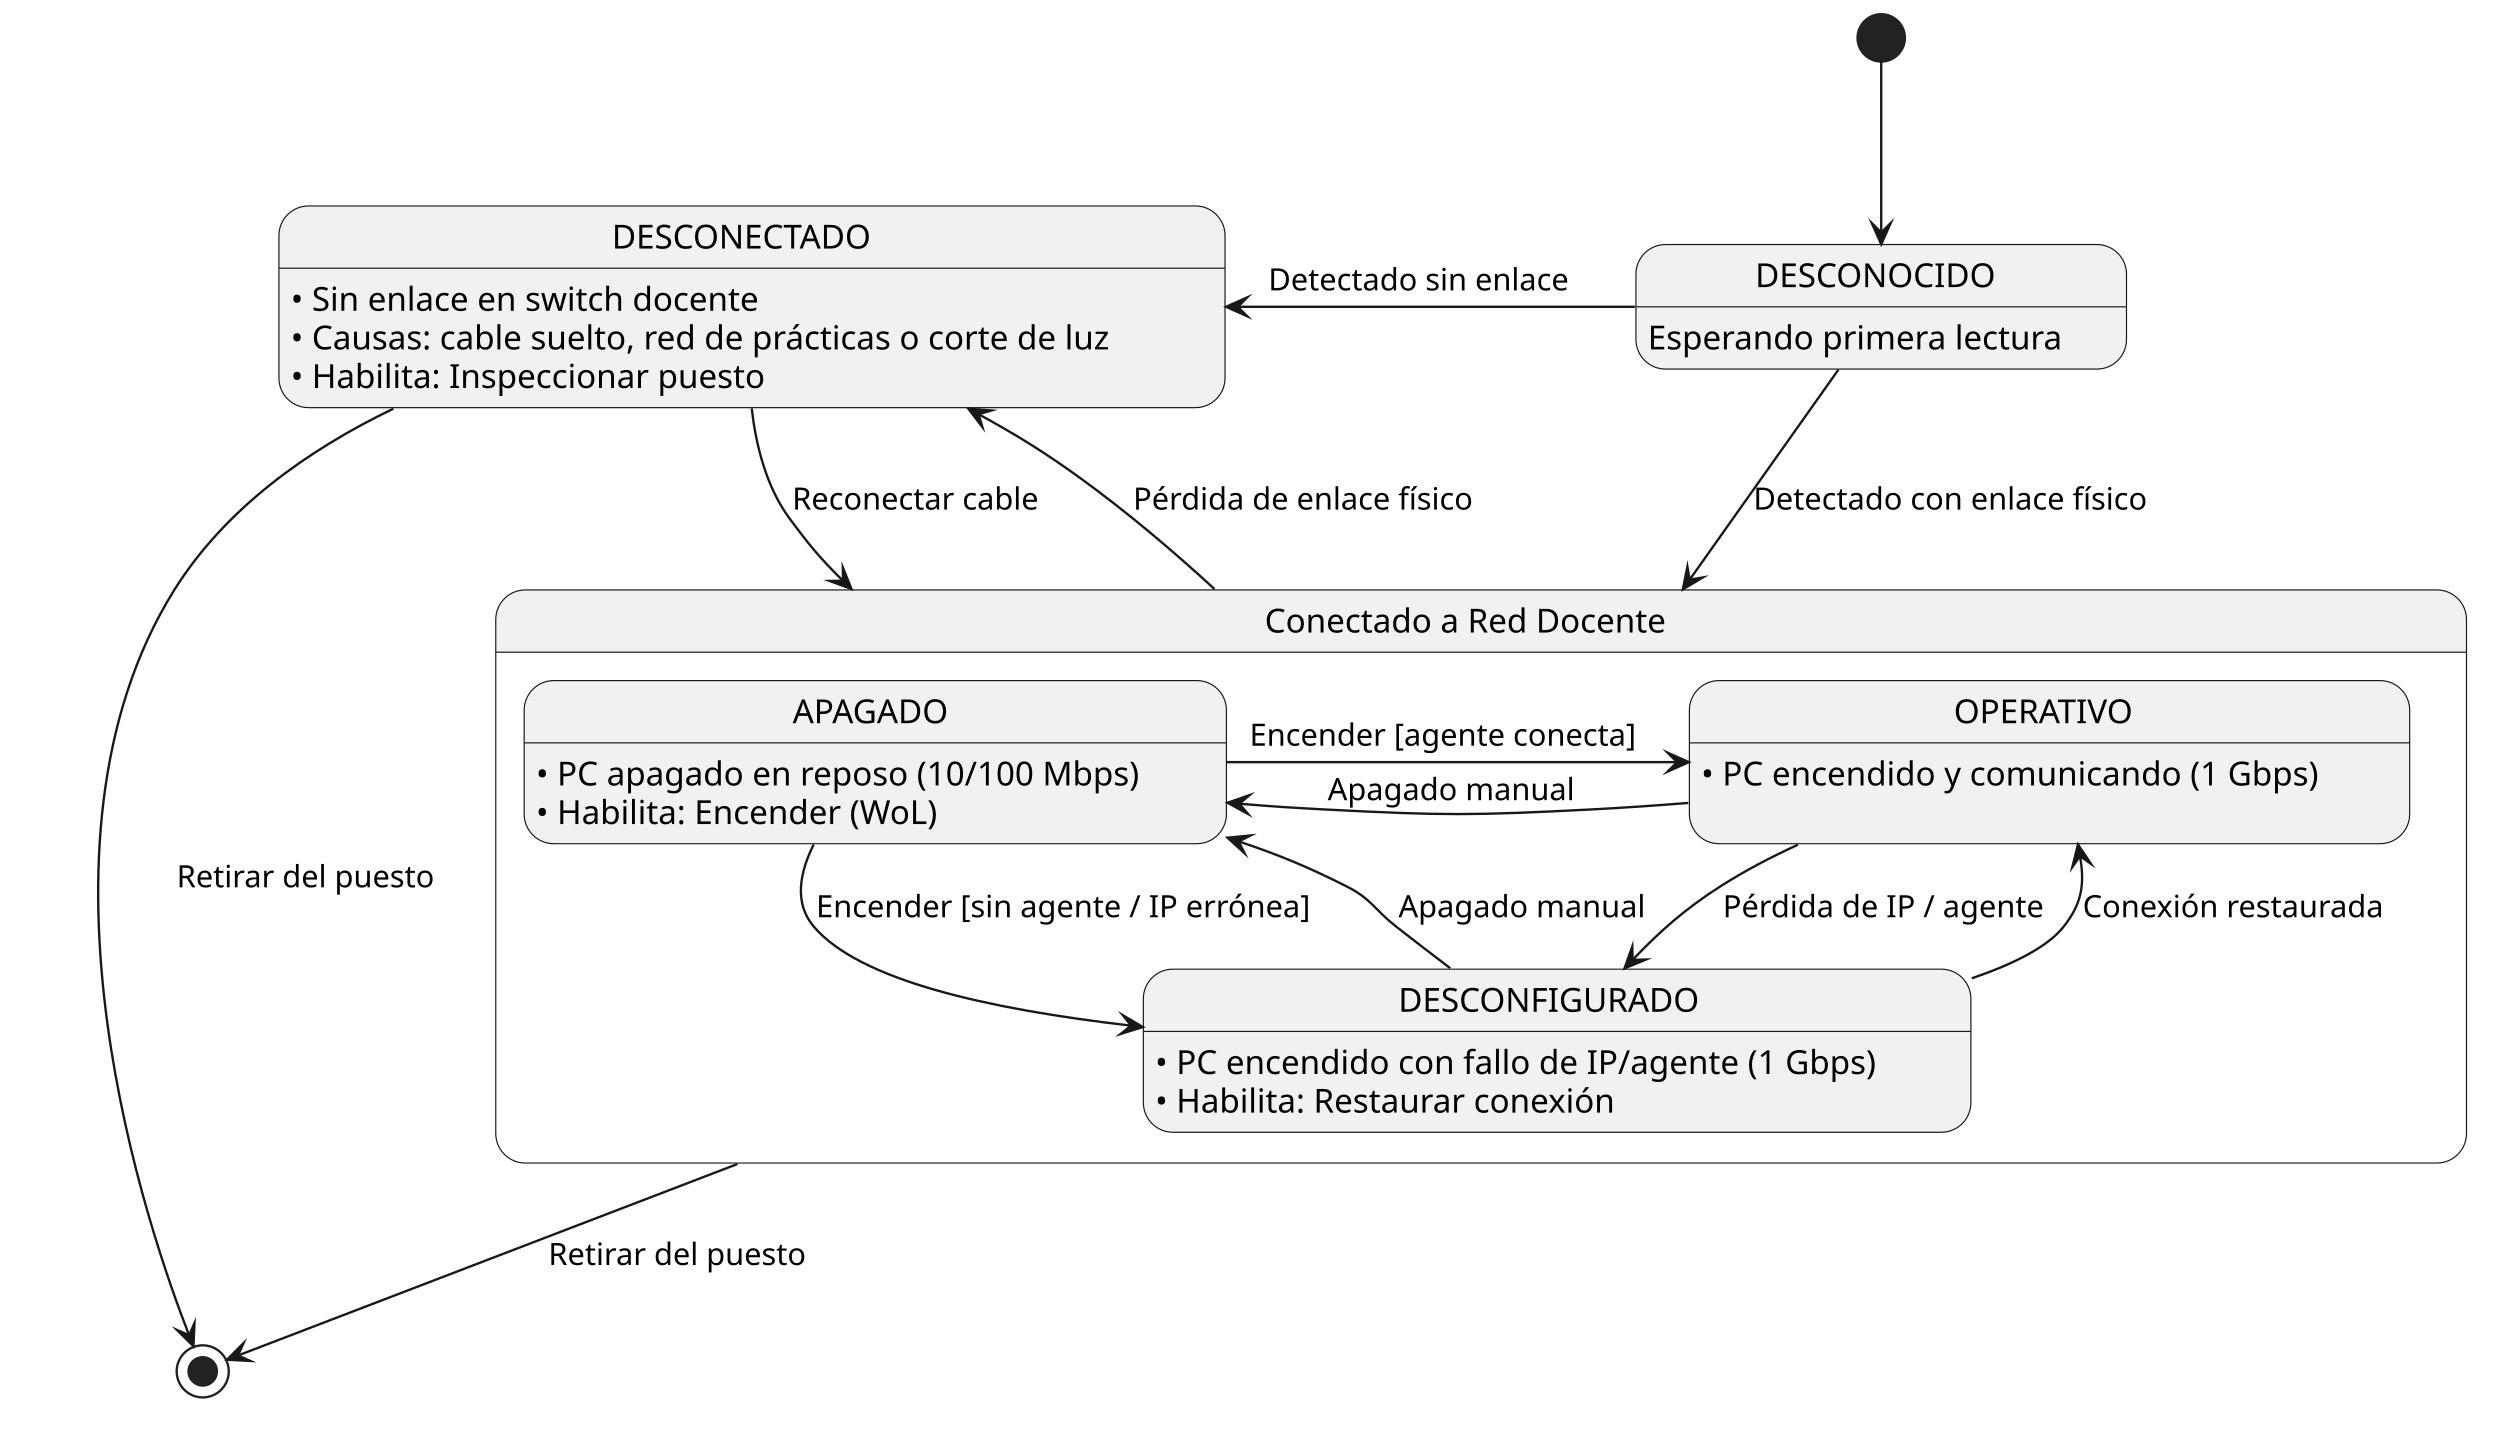
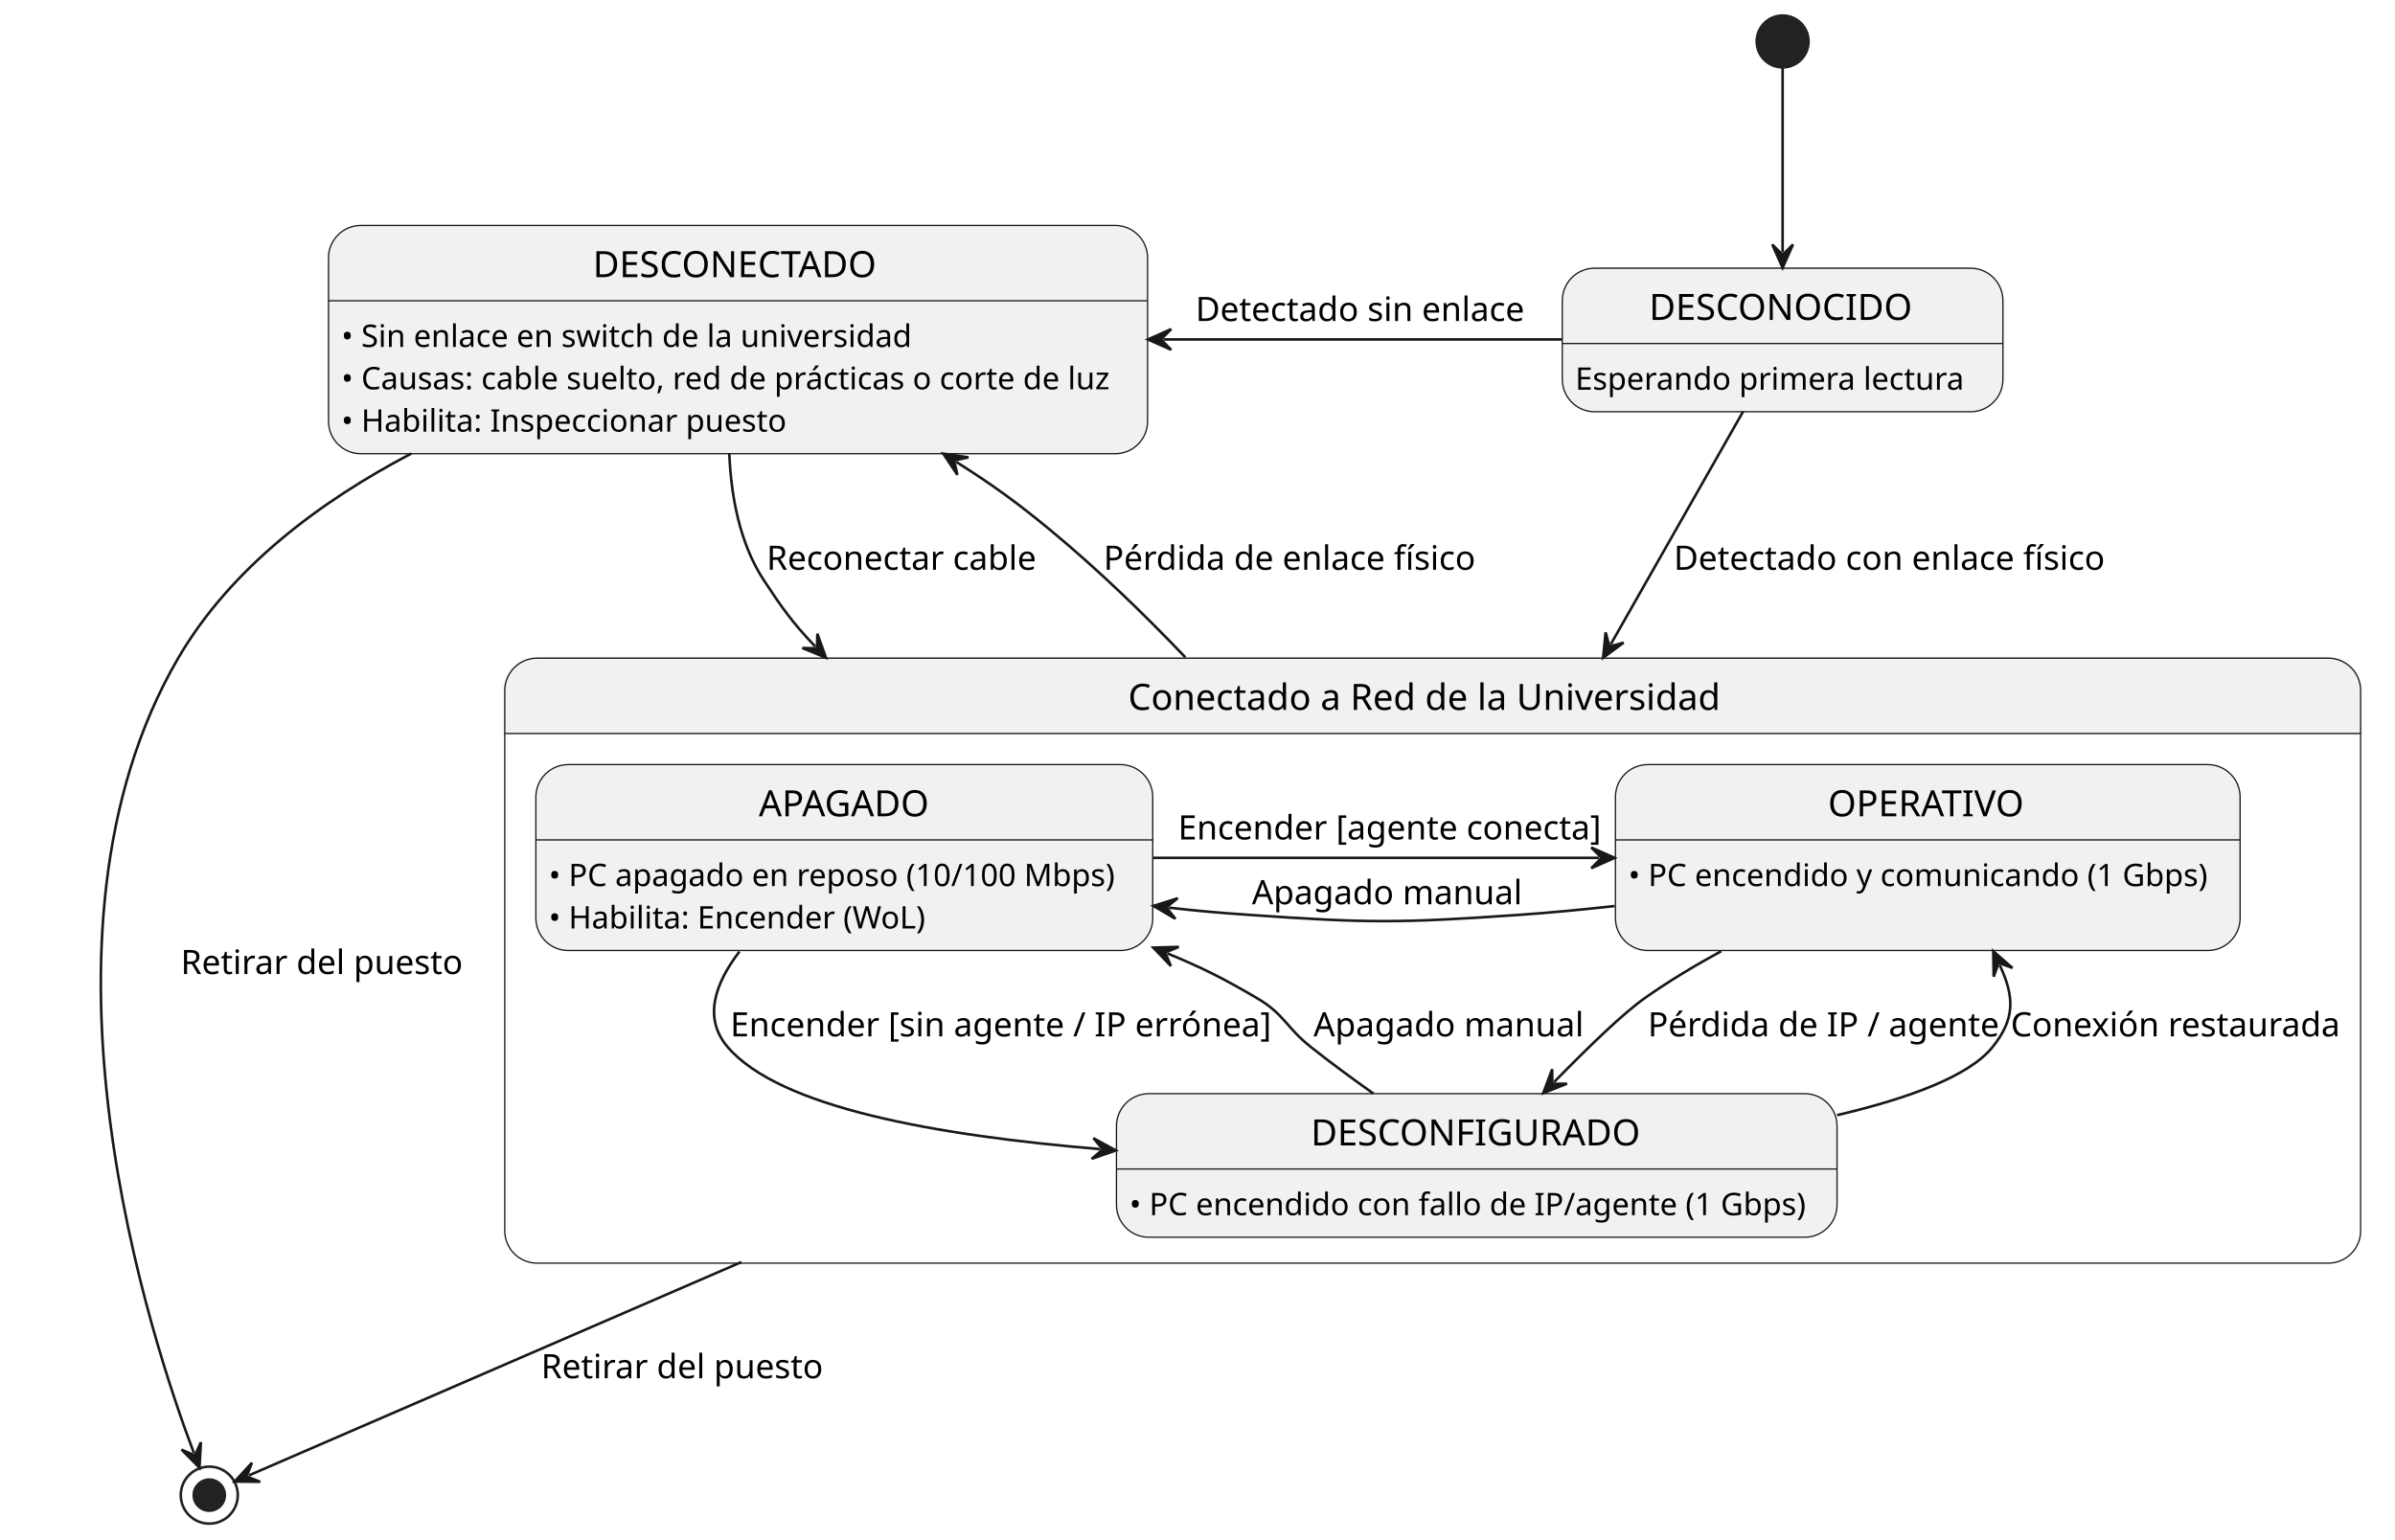
- <svg xmlns="http://www.w3.org/2000/svg" version="1.1" data-diagram-type="STATE" style="width:1056px;height:604px;background:#FFFFFF;" width="1056px" height="604px" viewBox="0 0 1056 604" zoomAndPan="magnify" preserveAspectRatio="none" contentStyleType="text/css">
+ <svg xmlns="http://www.w3.org/2000/svg" contentStyleType="text/css" height="594px" preserveAspectRatio="none" style="width:924px;height:594px;background:#FFFFFF;" version="1.1" viewBox="0 0 924 594" width="924px" zoomAndPan="magnify">
  <defs />
-   <g font-family="sans-serif" lengthAdjust="spacing">
-     <g class="entity" data-qualified-name="DESCONOCIDO" id="ent0001" data-source-line="3">
-       <rect x="691.02" y="103.3" width="207.216" height="52.594" fill="#F1F1F1" style="stroke:#181818;stroke-width:0.5;" rx="12.5" ry="12.5" />
-       <line x1="691.02" y1="129.597" x2="898.236" y2="129.597" style="stroke:#181818;stroke-width:0.5;" />
-       <text x="741.376" y="121.295" fill="#000" font-size="14" textLength="106.504">DESCONOCIDO</text>
-       <text x="696.02" y="147.592" fill="#000" font-size="14" textLength="187.216">Esperando primera lectura</text>
+   <g>
+     <ellipse cx="687.74" cy="16" fill="#222222" rx="10" ry="10" style="stroke:#222222;stroke-width:1.0;" />
+     <g id="DESCONOCIDO">
+       <rect fill="#F1F1F1" height="55.412" rx="12.5" ry="12.5" style="stroke:#181818;stroke-width:0.5;" width="170" x="602.74" y="103.5" />
+       <line style="stroke:#181818;stroke-width:0.5;" x1="602.74" x2="772.74" y1="132.568" y2="132.568" />
+       <text fill="#000000" font-family="sans-serif" font-size="14" lengthAdjust="spacing" textLength="103" x="636.24" y="123.466">DESCONOCIDO</text>
+       <text fill="#000000" font-family="sans-serif" font-size="12" lengthAdjust="spacing" textLength="150" x="607.74" y="150.396">Esperando primera lectura</text>
    </g>
-     <g class="entity" data-qualified-name="CONECTADO" id="ent0002" data-source-line="5">
-       <path d="M221.91,249.19 L1029.345,249.19 A12.5,12.5 0 0 1 1041.845,261.69 L1041.845,275.487 L209.41,275.487 L209.41,261.69 A12.5,12.5 0 0 1 221.91,249.19" fill="#F1F1F1" />
-       <rect x="209.41" y="249.19" width="832.435" height="242.078" fill="none" style="stroke:#181818;stroke-width:0.5;" rx="12.5" ry="12.5" />
-       <line x1="209.41" y1="275.487" x2="1041.845" y2="275.487" style="stroke:#181818;stroke-width:0.5;" />
-       <text x="534.211" y="267.185" fill="#000" font-size="14" textLength="182.834">Conectado a Red Docente</text>
-       <g class="entity" data-qualified-name="CONECTADO.APAGADO" id="ent0003" data-source-line="6">
-         <rect x="221.41" y="287.487" width="296.63" height="68.891" fill="#F1F1F1" style="stroke:#181818;stroke-width:0.5;" rx="12.5" ry="12.5" />
-         <line x1="221.41" y1="313.784" x2="518.04" y2="313.784" style="stroke:#181818;stroke-width:0.5;" />
-         <text x="334.814" y="305.482" fill="#000" font-size="14" textLength="69.822">APAGADO</text>
-         <text x="226.41" y="331.779" fill="#000" font-size="14" textLength="276.63">• PC apagado en reposo (10/100 Mbps)</text>
-         <text x="226.41" y="348.076" fill="#000" font-size="14" textLength="187.346">• Habilita: Encender (WoL)</text>
-       </g>
-       <g class="entity" data-qualified-name="CONECTADO.OPERATIVO" id="ent0004" data-source-line="7">
-         <rect x="713.6" y="287.487" width="304.245" height="68.891" fill="#F1F1F1" style="stroke:#181818;stroke-width:0.5;" rx="12.5" ry="12.5" />
-         <line x1="713.6" y1="313.784" x2="1017.845" y2="313.784" style="stroke:#181818;stroke-width:0.5;" />
-         <text x="825.278" y="305.482" fill="#000" font-size="14" textLength="80.89">OPERATIVO</text>
-         <text x="718.6" y="331.779" fill="#000" font-size="14" textLength="284.245">• PC encendido y comunicando (1 Gbps)</text>
-         <text x="718.6" y="348.076" fill="#000" font-size="14"> </text>
-       </g>
-       <g class="entity" data-qualified-name="CONECTADO.DESCONFIGURADO" id="ent0005" data-source-line="8">
-         <rect x="482.95" y="409.377" width="349.554" height="68.891" fill="#F1F1F1" style="stroke:#181818;stroke-width:0.5;" rx="12.5" ry="12.5" />
-         <line x1="482.95" y1="435.674" x2="832.504" y2="435.674" style="stroke:#181818;stroke-width:0.5;" />
-         <text x="590.646" y="427.372" fill="#000" font-size="14" textLength="134.162">DESCONFIGURADO</text>
-         <text x="487.95" y="453.669" fill="#000" font-size="14" textLength="329.554">• PC encendido con fallo de IP/agente (1 Gbps)</text>
-         <text x="487.95" y="469.966" fill="#000" font-size="14" textLength="212.085">• Habilita: Restaurar conexión</text>
-       </g>
-       <g class="link" data-entity-1="ent0003" data-entity-2="ent0004" id="lnk9" data-source-line="10" data-link-type="dependency">
-         <path d="M518.21,321.927 C579.85,321.927 646.34,321.927 708.38,321.927" style="stroke:#181818;stroke-width:1;" fill="none" id="APAGADO-to-OPERATIVO" />
-         <polygon points="713.38,321.927,704.38,317.927,708.38,321.927,704.38,325.927,713.38,321.927" fill="#181818" style="stroke:#181818;stroke-width:1;stroke-linejoin:miter;stroke-miterlimit:10;" />
-         <text x="527.82" y="314.994" fill="#000" font-size="13" textLength="176.941">Encender [agente conecta]</text>
-       </g>
-       <g class="link" data-entity-1="ent0003" data-entity-2="ent0005" id="lnk10" data-source-line="11" data-link-type="dependency">
-         <path d="M343.71,356.707 C337.75,368.617 335.33,381.497 343.72,391.377 C362.95,414.007 416.433,426.12 477.773,433.24" style="stroke:#181818;stroke-width:1;" fill="none" id="APAGADO-to-DESCONFIGURADO" />
-         <polygon points="482.74,433.817,474.261,428.806,477.773,433.24,473.339,436.752,482.74,433.817" fill="#181818" style="stroke:#181818;stroke-width:1;stroke-linejoin:miter;stroke-miterlimit:10;" />
-         <text x="344.72" y="387.444" fill="#000" font-size="13" textLength="223.311">Encender [sin agente / IP errónea]</text>
-       </g>
-       <g class="link" data-entity-1="ent0004" data-entity-2="ent0005" id="lnk11" data-source-line="13" data-link-type="dependency">
-         <path d="M759.45,356.807 C748.06,362.017 736.92,367.867 726.72,374.377 C711.93,383.817 701.217,393.255 689.617,405.445" style="stroke:#181818;stroke-width:1;" fill="none" id="OPERATIVO-to-DESCONFIGURADO" />
-         <polygon points="686.17,409.067,695.272,405.305,689.617,405.445,689.477,399.79,686.17,409.067" fill="#181818" style="stroke:#181818;stroke-width:1;stroke-linejoin:miter;stroke-miterlimit:10;" />
-         <text x="727.72" y="387.444" fill="#000" font-size="13" textLength="143.647">Pérdida de IP / agente</text>
-       </g>
-       <g class="link" data-entity-1="ent0003" data-entity-2="ent0004" id="lnk13" data-source-line="14" data-link-type="dependency">
-         <path d="M523.503,339.501 C537.453,340.661 546.4,341.227 559.82,341.927 C609.53,344.537 622.11,344.487 671.82,341.927 C685.26,341.237 699.19,340.277 713.15,339.157" style="stroke:#181818;stroke-width:1;" fill="none" id="APAGADO-backto-OPERATIVO" />
-         <polygon points="518.52,339.087,527.158,343.819,523.503,339.501,527.821,335.846,518.52,339.087" fill="#181818" style="stroke:#181818;stroke-width:1;stroke-linejoin:miter;stroke-miterlimit:10;" />
-         <text x="560.82" y="337.994" fill="#000" font-size="13" textLength="110.354">Apagado manual</text>
-       </g>
-       <g class="link" data-entity-1="ent0004" data-entity-2="ent0005" id="lnk15" data-source-line="15" data-link-type="dependency">
-         <path d="M878.598,361.633 C880.698,373.683 879.33,381.727 871.72,391.377 C865.04,399.857 850.89,407.097 832.88,413.237" style="stroke:#181818;stroke-width:1;" fill="none" id="OPERATIVO-backto-DESCONFIGURADO" />
-         <polygon points="877.74,356.707,875.345,366.26,878.598,361.633,883.226,364.886,877.74,356.707" fill="#181818" style="stroke:#181818;stroke-width:1;stroke-linejoin:miter;stroke-miterlimit:10;" />
-         <text x="879.72" y="387.444" fill="#000" font-size="13" textLength="135.846">Conexión restaurada</text>
-       </g>
-       <g class="link" data-entity-1="ent0003" data-entity-2="ent0005" id="lnk17" data-source-line="16" data-link-type="dependency">
-         <path d="M523.233,355.42 C540.583,361.21 552.95,366.427 568.72,374.377 C579.45,379.777 580.27,383.977 589.72,391.377 C597.07,397.127 604.92,403.157 612.58,408.987" style="stroke:#181818;stroke-width:1;" fill="none" id="APAGADO-backto-DESCONFIGURADO" />
-         <polygon points="518.49,353.837,525.761,360.48,523.233,355.42,528.293,352.892,518.49,353.837" fill="#181818" style="stroke:#181818;stroke-width:1;stroke-linejoin:miter;stroke-miterlimit:10;" />
-         <text x="590.72" y="387.444" fill="#000" font-size="13" textLength="110.354">Apagado manual</text>
-       </g>
+     <path d="M207.24,254 L898.24,254 A12.5,12.5 0 0 1 910.74,266.5 L910.74,283.068 L194.74,283.068 L194.74,266.5 A12.5,12.5 0 0 1 207.24,254 " fill="#F1F1F1" style="stroke:#F1F1F1;stroke-width:1.0;" />
+     <rect fill="none" height="233.48" rx="12.5" ry="12.5" style="stroke:#181818;stroke-width:0.5;" width="716" x="194.74" y="254" />
+     <line style="stroke:#181818;stroke-width:0.5;" x1="194.74" x2="910.74" y1="283.068" y2="283.068" />
+     <text fill="#000000" font-family="sans-serif" font-size="14" lengthAdjust="spacing" textLength="235" x="435.24" y="273.966">Conectado a Red de la Universidad</text>
+     <g id="CONECTADO.APAGADO">
+       <rect fill="#F1F1F1" height="71.756" rx="12.5" ry="12.5" style="stroke:#181818;stroke-width:0.5;" width="238" x="206.74" y="295.068" />
+       <line style="stroke:#181818;stroke-width:0.5;" x1="206.74" x2="444.74" y1="324.136" y2="324.136" />
+       <text fill="#000000" font-family="sans-serif" font-size="14" lengthAdjust="spacing" textLength="66" x="292.74" y="315.034">APAGADO</text>
+       <text fill="#000000" font-family="sans-serif" font-size="12" lengthAdjust="spacing" textLength="218" x="211.74" y="341.964">• PC apagado en reposo (10/100 Mbps)</text>
+       <text fill="#000000" font-family="sans-serif" font-size="12" lengthAdjust="spacing" textLength="145" x="211.74" y="358.308">• Habilita: Encender (WoL)</text>
    </g>
-     <g class="entity" data-qualified-name="DESCONECTADO" id="ent0006" data-source-line="19">
-       <rect x="117.82" y="87" width="399.634" height="85.188" fill="#F1F1F1" style="stroke:#181818;stroke-width:0.5;" rx="12.5" ry="12.5" />
-       <line x1="117.82" y1="113.297" x2="517.454" y2="113.297" style="stroke:#181818;stroke-width:0.5;" />
-       <text x="258.472" y="104.995" fill="#000" font-size="14" textLength="118.33">DESCONECTADO</text>
-       <text x="122.82" y="131.292" fill="#000" font-size="14" textLength="217.342">• Sin enlace en switch docente</text>
-       <text x="122.82" y="147.589" fill="#000" font-size="14" textLength="379.634">• Causas: cable suelto, red de prácticas o corte de luz</text>
-       <text x="122.82" y="163.886" fill="#000" font-size="14" textLength="216.631">• Habilita: Inspeccionar puesto</text>
+     <g id="CONECTADO.OPERATIVO">
+       <rect fill="#F1F1F1" height="71.756" rx="12.5" ry="12.5" style="stroke:#181818;stroke-width:0.5;" width="241" x="623.24" y="295.068" />
+       <line style="stroke:#181818;stroke-width:0.5;" x1="623.24" x2="864.24" y1="324.136" y2="324.136" />
+       <text fill="#000000" font-family="sans-serif" font-size="14" lengthAdjust="spacing" textLength="77" x="705.24" y="315.034">OPERATIVO</text>
+       <text fill="#000000" font-family="sans-serif" font-size="12" lengthAdjust="spacing" textLength="221" x="628.24" y="341.964">• PC encendido y comunicando (1 Gbps)</text>
+       <text fill="#000000" font-family="sans-serif" font-size="12" lengthAdjust="spacing" textLength="3" x="628.24" y="358.308"> </text>
    </g>
-     <g class="start_entity" data-qualified-name=".start." id="ent0007" data-source-line="1">
-       <ellipse cx="794.63" cy="16" rx="10" ry="10" fill="#222" style="stroke:#222;stroke-width:1;" />
+     <g id="CONECTADO.DESCONFIGURADO">
+       <rect fill="#F1F1F1" height="55.412" rx="12.5" ry="12.5" style="stroke:#181818;stroke-width:0.5;" width="278" x="430.74" y="422.068" />
+       <line style="stroke:#181818;stroke-width:0.5;" x1="430.74" x2="708.74" y1="451.136" y2="451.136" />
+       <text fill="#000000" font-family="sans-serif" font-size="14" lengthAdjust="spacing" textLength="128" x="505.74" y="442.034">DESCONFIGURADO</text>
+       <text fill="#000000" font-family="sans-serif" font-size="12" lengthAdjust="spacing" textLength="258" x="435.74" y="468.964">• PC encendido con fallo de IP/agente (1 Gbps)</text>
    </g>
-     <g class="end_entity" data-qualified-name=".end." id="ent0024" data-source-line="27">
-       <ellipse cx="85.63" cy="579.27" rx="11" ry="11" fill="none" style="stroke:#222;stroke-width:1;" />
-       <ellipse cx="85.63" cy="579.27" rx="6" ry="6" fill="#222" style="stroke:#222;stroke-width:1;" />
+     <g id="link_APAGADO_OPERATIVO">
+       <path d="M444.96,331.068 C500.7,331.068 560.97,331.068 616.91,331.068 " fill="none" id="APAGADO-to-OPERATIVO" style="stroke:#181818;stroke-width:1.0;" />
+       <polygon fill="#181818" points="622.91,331.068,613.91,327.068,617.91,331.068,613.91,335.068,622.91,331.068" style="stroke:#181818;stroke-width:1.0;" />
+       <text fill="#000000" font-family="sans-serif" font-size="13" lengthAdjust="spacing" textLength="159" x="454.49" y="323.965">Encender [agente conecta]</text>
    </g>
-     <g class="link" data-entity-1="ent0007" data-entity-2="ent0001" id="lnk8" data-source-line="1" data-link-type="dependency">
-       <path d="M794.63,26.14 C794.63,42.79 794.63,73.65 794.63,98.21" style="stroke:#181818;stroke-width:1;" fill="none" id="*start*-to-DESCONOCIDO" />
-       <polygon points="794.63,103.21,798.63,94.21,794.63,98.21,790.63,94.21,794.63,103.21" fill="#181818" style="stroke:#181818;stroke-width:1;stroke-linejoin:miter;stroke-miterlimit:10;" />
+     <g id="link_APAGADO_DESCONFIGURADO">
+       <path d="M285.28,367.228 C275.91,379.448 271.14,392.878 280.74,404.068 C300.78,427.428 360.691,438.138 424.501,443.478 " fill="none" id="APAGADO-to-DESCONFIGURADO" style="stroke:#181818;stroke-width:1.0;" />
+       <polygon fill="#181818" points="430.48,443.978,421.845,439.241,425.497,443.561,421.178,447.213,430.48,443.978" style="stroke:#181818;stroke-width:1.0;" />
+       <text fill="#000000" font-family="sans-serif" font-size="13" lengthAdjust="spacing" textLength="202" x="281.74" y="399.965">Encender [sin agente / IP errónea]</text>
    </g>
-     <g class="link" data-entity-1="ent0001" data-entity-2="ent0002" id="lnk18" data-source-line="21" data-link-type="dependency">
-       <path d="M776.55,156.14 C760.45,178.86 738.57,209.77 713.71,244.86" style="stroke:#181818;stroke-width:1;" fill="none" id="DESCONOCIDO-to-CONECTADO" />
-       <polygon points="710.82,248.94,719.287,243.909,713.71,244.86,712.759,239.284,710.82,248.94" fill="#181818" style="stroke:#181818;stroke-width:1;stroke-linejoin:miter;stroke-miterlimit:10;" />
-       <text x="740.63" y="215.257" fill="#000" font-size="13" textLength="179.893">Detectado con enlace físico</text>
+     <g id="link_OPERATIVO_DESCONFIGURADO">
+       <path d="M664.03,367.088 C653.88,372.618 643.86,378.648 634.74,385.068 C626.35,390.968 613.924,402.967 599.584,417.567 " fill="none" id="OPERATIVO-to-DESCONFIGURADO" style="stroke:#181818;stroke-width:1.0;" />
+       <polygon fill="#181818" points="595.38,421.848,604.54,418.23,598.884,418.281,598.833,412.624,595.38,421.848" style="stroke:#181818;stroke-width:1.0;" />
+       <text fill="#000000" font-family="sans-serif" font-size="13" lengthAdjust="spacing" textLength="132" x="635.74" y="399.965">Pérdida de IP / agente</text>
    </g>
-     <g class="link" data-entity-1="ent0006" data-entity-2="ent0001" id="lnk20" data-source-line="22" data-link-type="dependency">
-       <path d="M522.85,129.6 C582.25,129.6 639.91,129.6 690.56,129.6" style="stroke:#181818;stroke-width:1;" fill="none" id="DESCONECTADO-backto-DESCONOCIDO" />
-       <polygon points="517.85,129.6,526.85,133.6,522.85,129.6,526.85,125.6,517.85,129.6" fill="#181818" style="stroke:#181818;stroke-width:1;stroke-linejoin:miter;stroke-miterlimit:10;" />
-       <text x="535.74" y="122.667" fill="#000" font-size="13" textLength="137.37">Detectado sin enlace</text>
+     <g id="link_APAGADO_OPERATIVO">
+       <path d="M450.952,350.282 C463.422,351.692 469.97,352.228 481.99,353.068 C528.1,356.298 539.88,356.268 585.99,353.068 C597.99,352.238 610.47,351.048 622.91,349.658 " fill="none" id="APAGADO-backto-OPERATIVO" style="stroke:#181818;stroke-width:1.0;" />
+       <polygon fill="#181818" points="444.99,349.608,453.484,354.594,449.958,350.17,454.382,346.644,444.99,349.608" style="stroke:#181818;stroke-width:1.0;" />
+       <text fill="#000000" font-family="sans-serif" font-size="13" lengthAdjust="spacing" textLength="102" x="482.99" y="348.965">Apagado manual</text>
    </g>
-     <g class="link" data-entity-1="ent0006" data-entity-2="ent0002" id="lnk22" data-source-line="24" data-link-type="dependency">
-       <path d="M413.369,174.974 C429.759,183.914 441.91,191.51 456.63,202.19 C475.83,216.12 494.93,232.22 513.01,248.81" style="stroke:#181818;stroke-width:1;" fill="none" id="DESCONECTADO-backto-CONECTADO" />
-       <polygon points="408.98,172.58,414.966,180.401,413.369,174.974,418.796,173.378,408.98,172.58" fill="#181818" style="stroke:#181818;stroke-width:1;stroke-linejoin:miter;stroke-miterlimit:10;" />
-       <text x="478.63" y="215.257" fill="#000" font-size="13" textLength="154.546">Pérdida de enlace físico</text>
+     <g id="link_OPERATIVO_DESCONFIGURADO">
+       <path d="M771.528,372.515 C777.418,385.135 777.26,393.428 768.74,404.068 C759.75,415.288 736.42,423.878 708.76,430.358 " fill="none" id="OPERATIVO-backto-DESCONFIGURADO" style="stroke:#181818;stroke-width:1.0;" />
+       <polygon fill="#181818" points="768.99,367.078,769.172,376.925,771.105,371.609,776.421,373.542,768.99,367.078" style="stroke:#181818;stroke-width:1.0;" />
+       <text fill="#000000" font-family="sans-serif" font-size="13" lengthAdjust="spacing" textLength="125" x="775.74" y="399.965">Conexión restaurada</text>
    </g>
-     <g class="link" data-entity-1="ent0006" data-entity-2="ent0002" id="lnk23" data-source-line="25" data-link-type="dependency">
-       <path d="M317.52,172.49 C319.34,188.4 323.77,205.88 333.63,219.19 C341.43,229.73 346.604,236.096 356.084,245.306" style="stroke:#181818;stroke-width:1;" fill="none" id="DESCONECTADO-to-CONECTADO" />
-       <polygon points="359.67,248.79,356.002,239.65,356.084,245.306,350.428,245.388,359.67,248.79" fill="#181818" style="stroke:#181818;stroke-width:1;stroke-linejoin:miter;stroke-miterlimit:10;" />
-       <text x="334.63" y="215.257" fill="#000" font-size="13" textLength="113.033">Reconectar cable</text>
+     <g id="link_APAGADO_DESCONFIGURADO">
+       <path d="M450.481,367.985 C464.281,373.645 472.3,377.808 484.74,385.068 C495.61,391.418 495.89,396.238 505.74,404.068 C513.37,410.128 521.77,416.298 529.9,422.048 " fill="none" id="APAGADO-backto-DESCONFIGURADO" style="stroke:#181818;stroke-width:1.0;" />
+       <polygon fill="#181818" points="444.93,365.708,451.739,372.824,449.556,367.605,454.775,365.422,444.93,365.708" style="stroke:#181818;stroke-width:1.0;" />
+       <text fill="#000000" font-family="sans-serif" font-size="13" lengthAdjust="spacing" textLength="102" x="506.74" y="399.965">Apagado manual</text>
    </g>
-     <g class="link" data-entity-1="ent0002" data-entity-2="ent0024" id="lnk25" data-source-line="27" data-link-type="dependency">
-       <path d="M311.51,491.67 C214.53,528.85 130.019,561.25 100.539,572.55" style="stroke:#181818;stroke-width:1;" fill="none" id="CONECTADO-to-*end*" />
-       <polygon points="95.87,574.34,105.705,574.854,100.539,572.55,102.842,567.384,95.87,574.34" fill="#181818" style="stroke:#181818;stroke-width:1;stroke-linejoin:miter;stroke-miterlimit:10;" />
-       <text x="231.63" y="534.337" fill="#000" font-size="13" textLength="116.835">Retirar del puesto</text>
+     <g id="DESCONECTADO">
+       <rect fill="#F1F1F1" height="88.1" rx="12.5" ry="12.5" style="stroke:#181818;stroke-width:0.5;" width="316" x="126.74" y="87" />
+       <line style="stroke:#181818;stroke-width:0.5;" x1="126.74" x2="442.74" y1="116.068" y2="116.068" />
+       <text fill="#000000" font-family="sans-serif" font-size="14" lengthAdjust="spacing" textLength="112" x="228.74" y="106.966">DESCONECTADO</text>
+       <text fill="#000000" font-family="sans-serif" font-size="12" lengthAdjust="spacing" textLength="218" x="131.74" y="133.896">• Sin enlace en switch de la universidad</text>
+       <text fill="#000000" font-family="sans-serif" font-size="12" lengthAdjust="spacing" textLength="296" x="131.74" y="150.24">• Causas: cable suelto, red de prácticas o corte de luz</text>
+       <text fill="#000000" font-family="sans-serif" font-size="12" lengthAdjust="spacing" textLength="170" x="131.74" y="166.584">• Habilita: Inspeccionar puesto</text>
    </g>
-     <g class="link" data-entity-1="ent0006" data-entity-2="ent0024" id="lnk26" data-source-line="28" data-link-type="dependency">
-       <path d="M166.17,172.61 C129.71,190.21 95.12,214.86 73.63,249.19 C6,357.26 63.477,522.104 79.887,564.004" style="stroke:#181818;stroke-width:1;" fill="none" id="DESCONECTADO-to-*end*" />
-       <polygon points="81.71,568.66,82.152,558.821,79.887,564.004,74.703,561.738,81.71,568.66" fill="#181818" style="stroke:#181818;stroke-width:1;stroke-linejoin:miter;stroke-miterlimit:10;" />
-       <text x="74.63" y="374.797" fill="#000" font-size="13" textLength="116.835">Retirar del puesto</text>
+     <ellipse cx="80.74" cy="577" fill="none" rx="11" ry="11" style="stroke:#222222;stroke-width:1.0;" />
+     <ellipse cx="80.74" cy="577" fill="#222222" rx="6" ry="6" style="stroke:#222222;stroke-width:1.0;" />
+     <g id="link_*start*_DESCONOCIDO">
+       <path d="M687.74,26.25 C687.74,42.9 687.74,72.52 687.74,97.35 " fill="none" id="*start*-to-DESCONOCIDO" style="stroke:#181818;stroke-width:1.0;" />
+       <polygon fill="#181818" points="687.74,103.35,691.74,94.35,687.74,98.35,683.74,94.35,687.74,103.35" style="stroke:#181818;stroke-width:1.0;" />
+     </g>
+     <g id="link_DESCONOCIDO_CONECTADO">
+       <path d="M672.52,158.78 C659.14,182.32 641.676,213.054 621.446,248.634 " fill="none" id="DESCONOCIDO-to-CONECTADO" style="stroke:#181818;stroke-width:1.0;" />
+       <polygon fill="#181818" points="618.48,253.85,626.406,248.003,620.951,249.504,619.451,244.049,618.48,253.85" style="stroke:#181818;stroke-width:1.0;" />
+       <text fill="#000000" font-family="sans-serif" font-size="13" lengthAdjust="spacing" textLength="161" x="645.74" y="219.897">Detectado con enlace físico</text>
+     </g>
+     <g id="link_DESCONECTADO_DESCONOCIDO">
+       <path d="M448.86,131 C503.33,131 556.24,131 602.62,131 " fill="none" id="DESCONECTADO-backto-DESCONOCIDO" style="stroke:#181818;stroke-width:1.0;" />
+       <polygon fill="#181818" points="442.86,131,451.86,135,447.86,131,451.86,127,442.86,131" style="stroke:#181818;stroke-width:1.0;" />
+       <text fill="#000000" font-family="sans-serif" font-size="13" lengthAdjust="spacing" textLength="123" x="461.24" y="123.897">Detectado sin enlace</text>
+     </g>
+     <g id="link_DESCONECTADO_CONECTADO">
+       <path d="M368.959,178.27 C383.409,187.42 392.9,194.35 405.74,205 C423.44,219.67 440.91,236.49 457.3,253.66 " fill="none" id="DESCONECTADO-backto-CONECTADO" style="stroke:#181818;stroke-width:1.0;" />
+       <polygon fill="#181818" points="363.89,175.06,369.354,183.254,368.114,177.735,373.634,176.495,363.89,175.06" style="stroke:#181818;stroke-width:1.0;" />
+       <text fill="#000000" font-family="sans-serif" font-size="13" lengthAdjust="spacing" textLength="138" x="425.74" y="219.897">Pérdida de enlace físico</text>
+     </g>
+     <g id="link_DESCONECTADO_CONECTADO">
+       <path d="M281.37,175.1 C282.05,191.56 285.37,209.78 294.74,224 C301.75,234.63 305.667,240.22 314.517,249.49 " fill="none" id="DESCONECTADO-to-CONECTADO" style="stroke:#181818;stroke-width:1.0;" />
+       <polygon fill="#181818" points="318.66,253.83,315.338,244.558,315.207,250.214,309.552,250.082,318.66,253.83" style="stroke:#181818;stroke-width:1.0;" />
+       <text fill="#000000" font-family="sans-serif" font-size="13" lengthAdjust="spacing" textLength="101" x="295.74" y="219.897">Reconectar cable</text>
+     </g>
+     <g id="link_CONECTADO_*end*">
+       <path d="M286.05,487.05 C199.17,524.69 123.446,557.506 96.036,569.376 " fill="none" id="CONECTADO-to-*end*" style="stroke:#181818;stroke-width:1.0;" />
+       <polygon fill="#181818" points="90.53,571.76,100.378,571.854,95.118,569.773,97.199,564.513,90.53,571.76" style="stroke:#181818;stroke-width:1.0;" />
+       <text fill="#000000" font-family="sans-serif" font-size="13" lengthAdjust="spacing" textLength="106" x="208.74" y="531.897">Retirar del puesto</text>
+     </g>
+     <g id="link_DESCONECTADO_*end*">
+       <path d="M158.68,175.03 C123.33,193.57 89.04,219.22 68.74,254 C6,361.5 59.262,519.77 74.832,560.81 " fill="none" id="DESCONECTADO-to-*end*" style="stroke:#181818;stroke-width:1.0;" />
+       <polygon fill="#181818" points="76.96,566.42,77.507,556.586,75.186,561.745,70.028,559.424,76.96,566.42" style="stroke:#181818;stroke-width:1.0;" />
+       <text fill="#000000" font-family="sans-serif" font-size="13" lengthAdjust="spacing" textLength="106" x="69.74" y="375.897">Retirar del puesto</text>
    </g>
  </g>
</svg>
